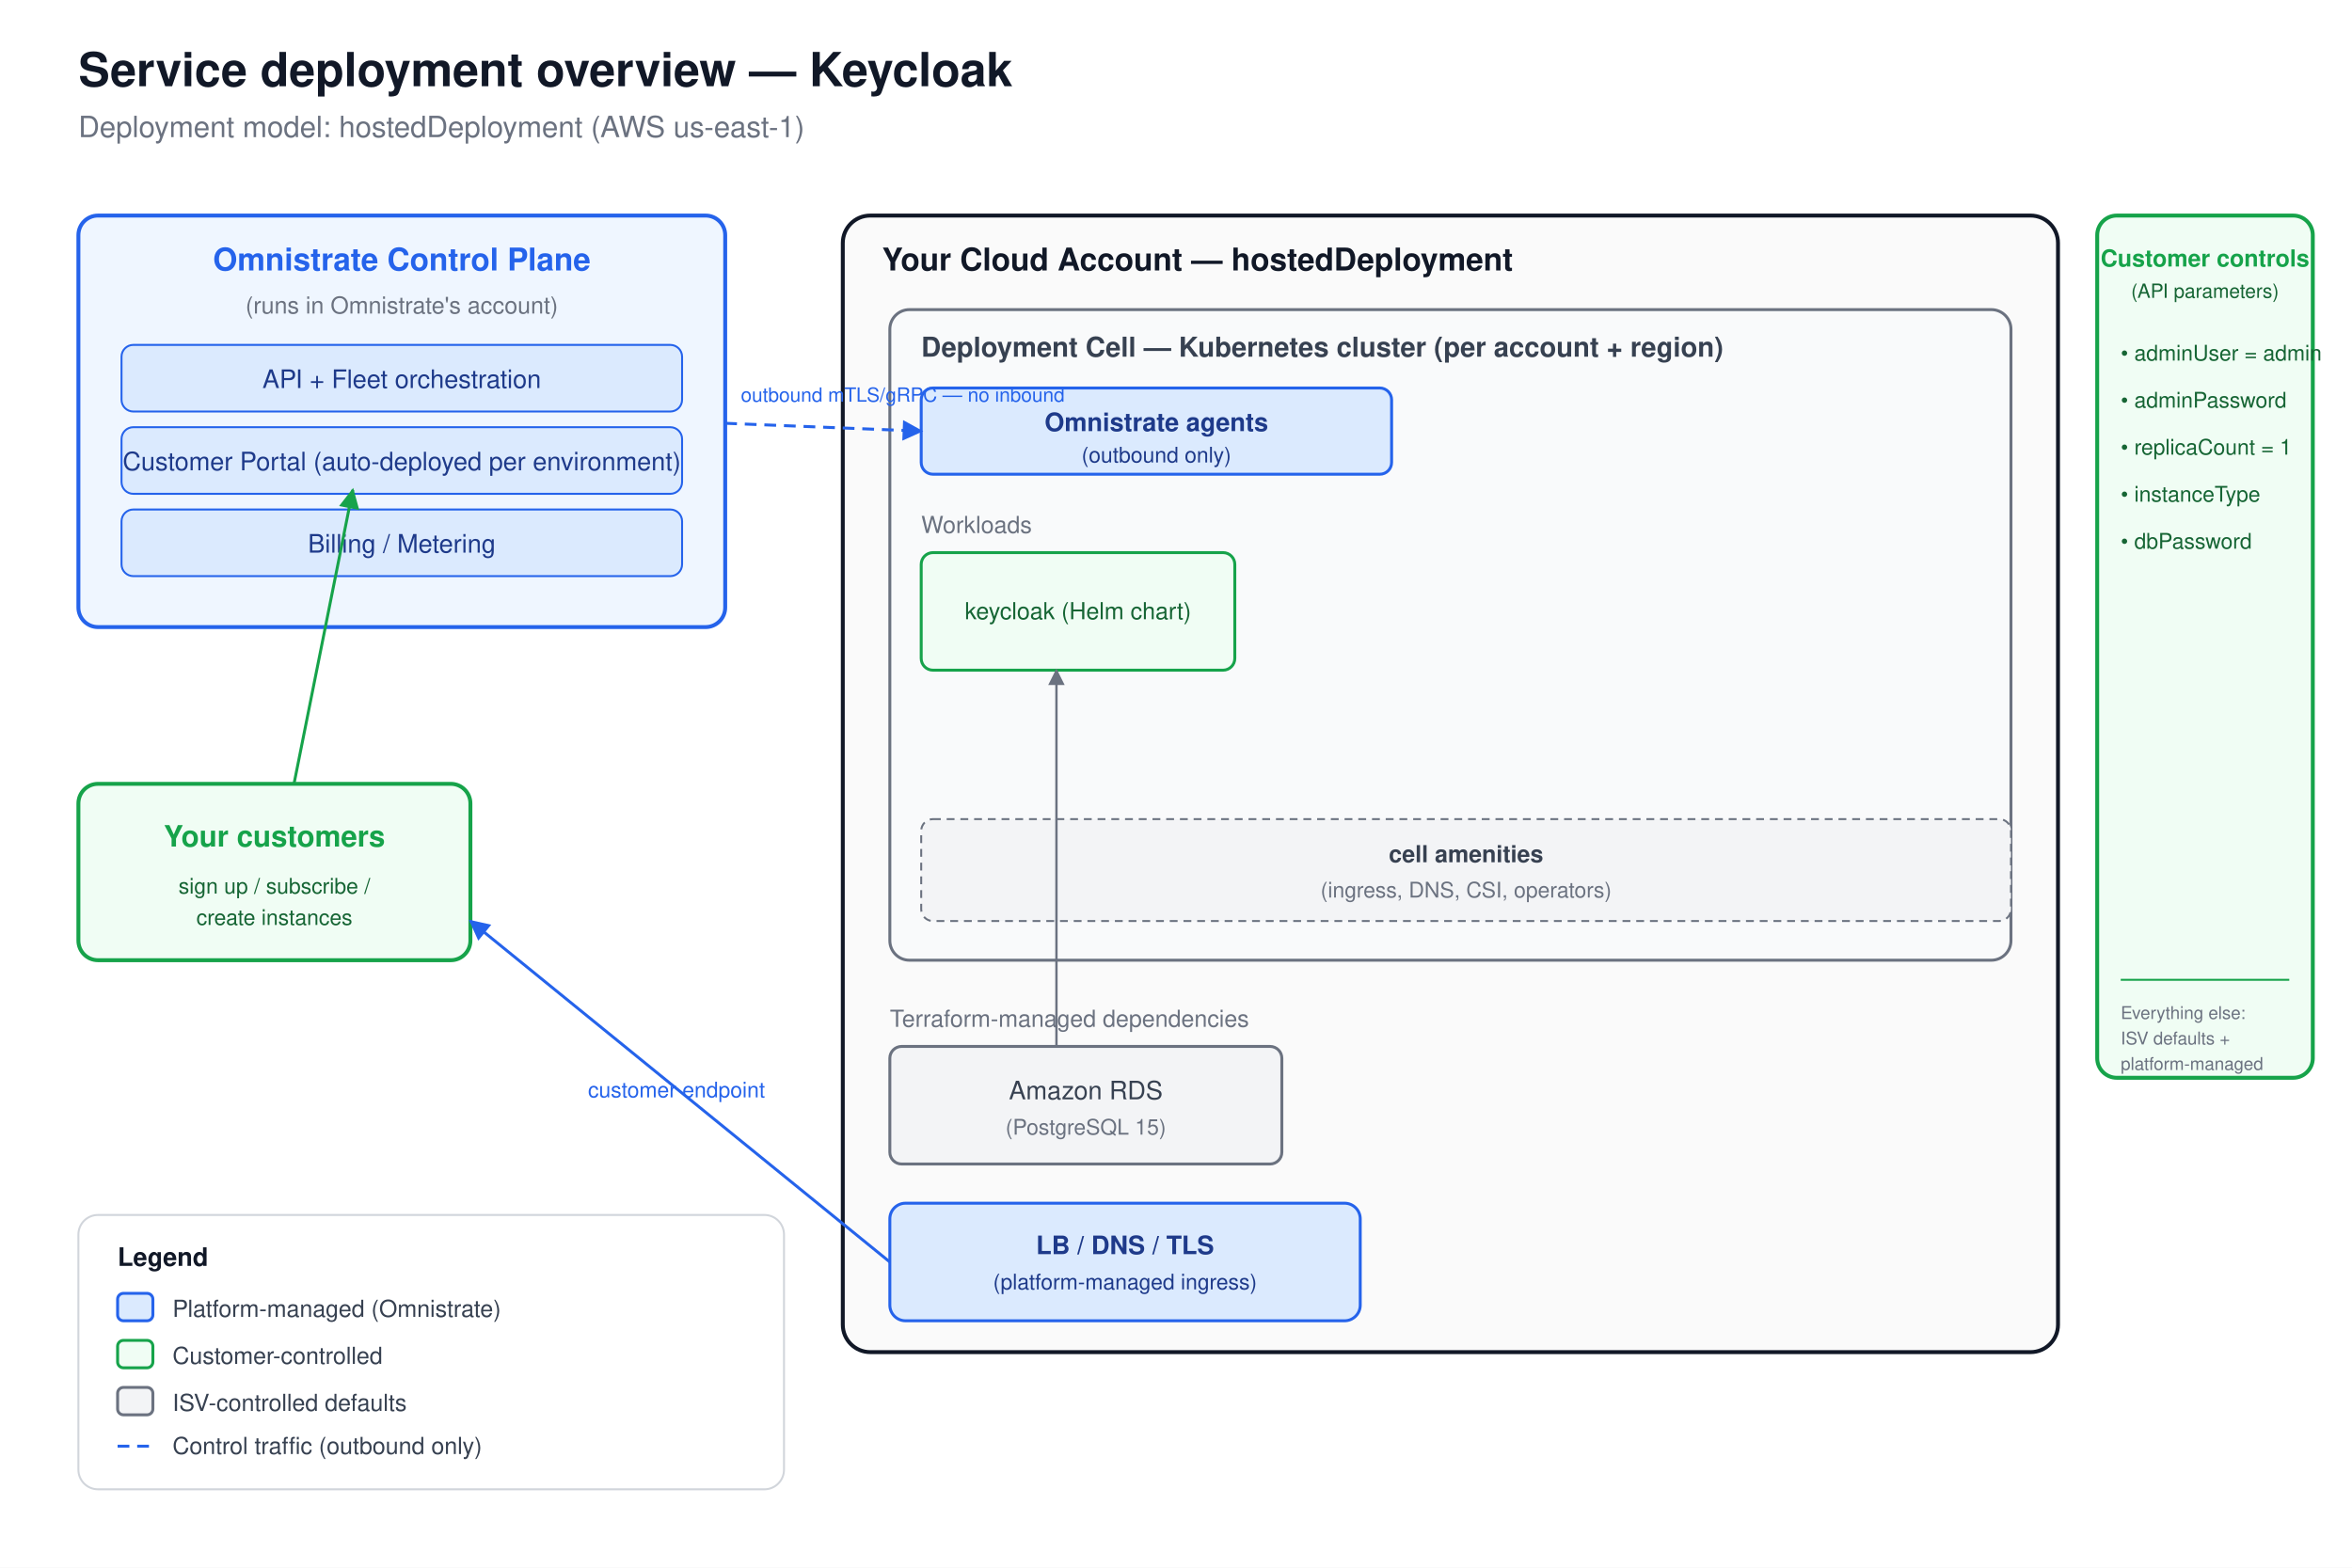
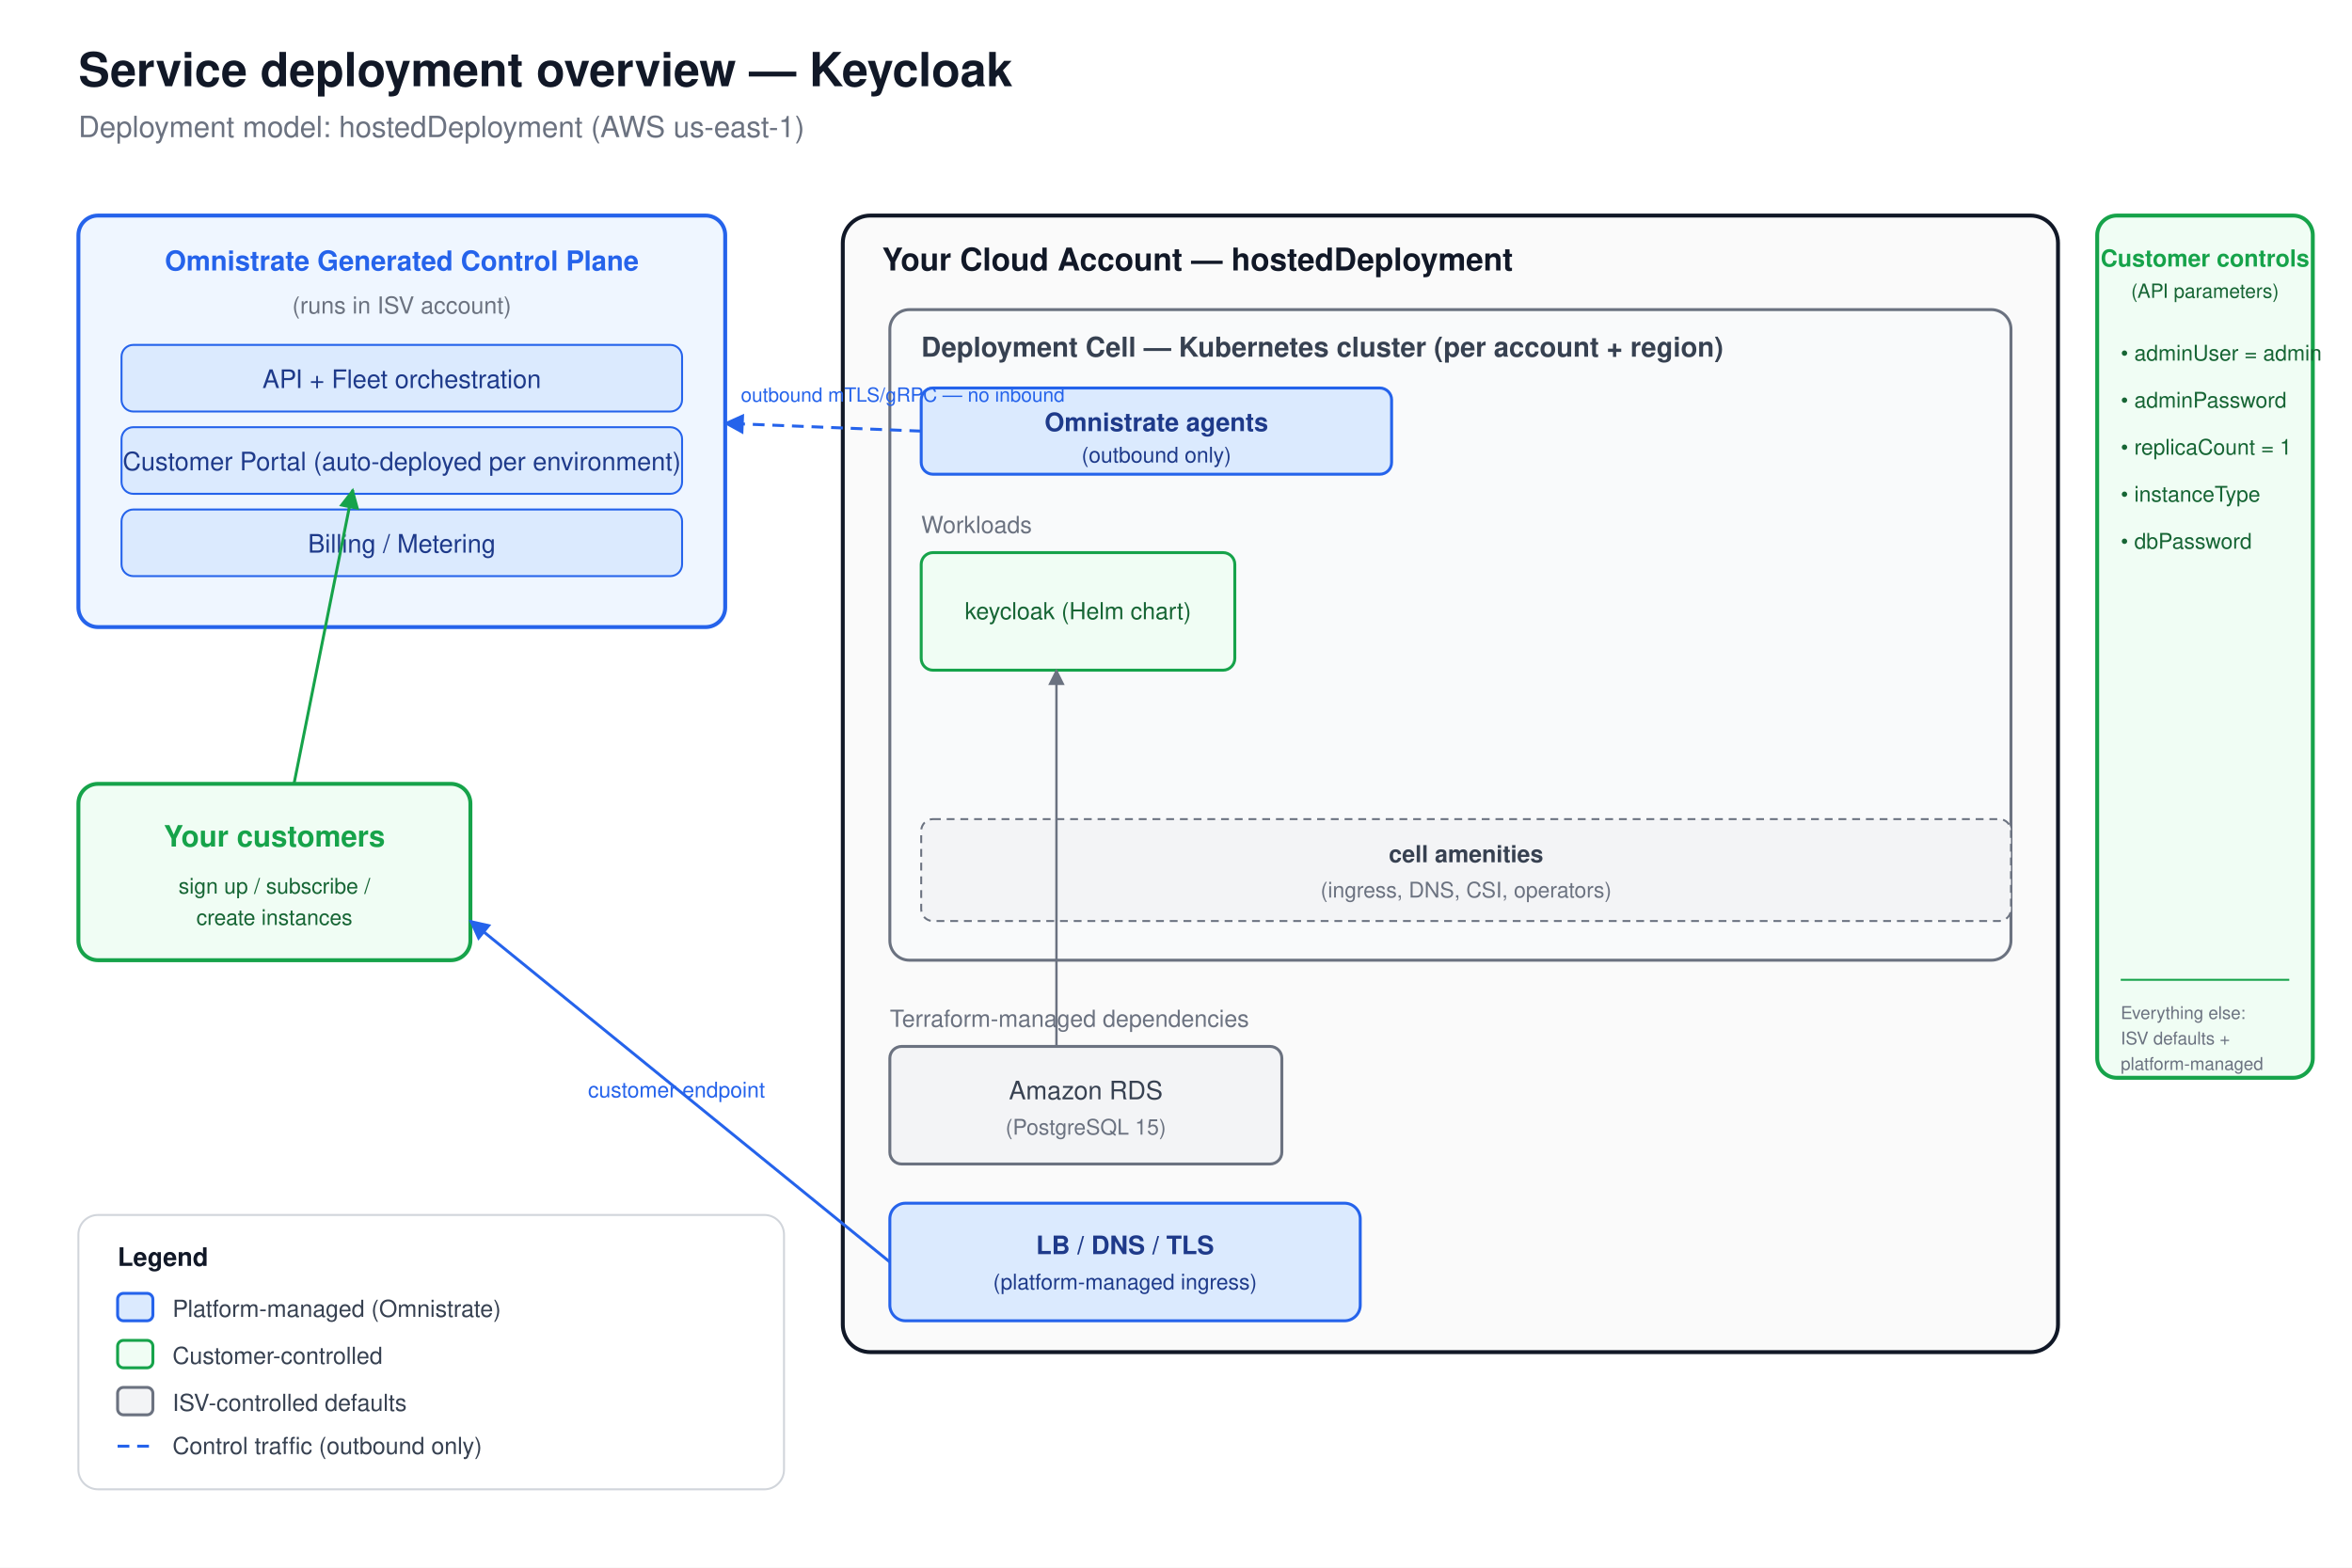
<svg xmlns="http://www.w3.org/2000/svg" width="1200" height="800" viewBox="0 0 1200 800" font-family="Helvetica, Arial, sans-serif">
  <rect x="0" y="0" width="1200" height="800" fill="#ffffff" />
  <g id="title">
    <text id="diagram-title" x="40" y="44" font-size="24" font-weight="bold" fill="#111827">Service deployment overview — Keycloak</text>
    <text id="diagram-subtitle" x="40" y="70" font-size="15" fill="#6b7280">Deployment model: hostedDeployment (AWS us-east-1)</text>
  </g>
  <g id="control-plane">
    <rect x="40" y="110" width="330" height="210" rx="10" fill="#eff6ff" stroke="#2563eb" stroke-width="2" />
-     <text x="205" y="138" font-size="16" font-weight="bold" fill="#2563eb" text-anchor="middle">Omnistrate Control Plane</text>
-     <text x="205" y="160" font-size="12" fill="#6b7280" text-anchor="middle">(runs in Omnistrate's account)</text>
+     <text x="205" y="138" font-size="14" font-weight="bold" fill="#2563eb" text-anchor="middle">Omnistrate Generated Control Plane</text>
+     <text x="205" y="160" font-size="12" fill="#6b7280" text-anchor="middle">(runs in ISV account)</text>
    <rect x="62" y="176" width="286" height="34" rx="6" fill="#dbeafe" stroke="#2563eb" stroke-width="1" />
    <text x="205" y="198" font-size="13" fill="#1e3a8a" text-anchor="middle">API + Fleet orchestration</text>
    <rect x="62" y="218" width="286" height="34" rx="6" fill="#dbeafe" stroke="#2563eb" stroke-width="1" />
    <text id="portal-label" x="205" y="240" font-size="13" fill="#1e3a8a" text-anchor="middle">Customer Portal (auto-deployed per environment)</text>
    <rect x="62" y="260" width="286" height="34" rx="6" fill="#dbeafe" stroke="#2563eb" stroke-width="1" />
    <text x="205" y="282" font-size="13" fill="#1e3a8a" text-anchor="middle">Billing / Metering</text>
  </g>
  <g id="customers">
    <rect x="40" y="400" width="200" height="90" rx="10" fill="#f0fdf4" stroke="#16a34a" stroke-width="2" />
    <text x="140" y="432" font-size="15" font-weight="bold" fill="#16a34a" text-anchor="middle">Your customers</text>
    <text x="140" y="456" font-size="11" fill="#166534" text-anchor="middle">sign up / subscribe /</text>
    <text x="140" y="472" font-size="11" fill="#166534" text-anchor="middle">create instances</text>
    <path id="customer-portal-link" d="M 150 400 L 180 250" fill="none" stroke="#16a34a" stroke-width="1.5" marker-end="url(#arrow-green)" />
  </g>
  <g id="dataplane-boundary">
    <rect x="430" y="110" width="620" height="580" rx="14" fill="#fafafa" stroke="#111827" stroke-width="2" stroke-dasharray="1 0" />
    <text id="boundary-label" x="450" y="138" font-size="16" font-weight="bold" fill="#111827">Your Cloud Account — hostedDeployment</text>
    <g id="deployment-cell">
      <rect x="454" y="158" width="572" height="332" rx="10" fill="#f9fafb" stroke="#6b7280" stroke-width="1.5" />
      <text x="470" y="182" font-size="14" font-weight="bold" fill="#374151">Deployment Cell — Kubernetes cluster (per account + region)</text>
      <g id="dp-agent">
        <rect x="470" y="198" width="240" height="44" rx="6" fill="#dbeafe" stroke="#2563eb" stroke-width="1.5" />
        <text x="590" y="220" font-size="13" font-weight="bold" fill="#1e3a8a" text-anchor="middle">Omnistrate agents</text>
        <text x="590" y="236" font-size="11" fill="#1e3a8a" text-anchor="middle">(outbound only)</text>
      </g>
      <g id="workloads">
        <text x="470" y="272" font-size="12" fill="#6b7280">Workloads</text>
        <g id="workload-slot-1">
          <rect x="470" y="282" width="160" height="60" rx="6" fill="#f0fdf4" stroke="#16a34a" stroke-width="1.5" />
          <text id="workload-label-1" x="550" y="316" font-size="12" fill="#166534" text-anchor="middle">keycloak (Helm chart)</text>
        </g>
        <g id="workload-slot-2" display="none">
          <rect x="646" y="282" width="120" height="60" rx="6" fill="#f0fdf4" stroke="#16a34a" stroke-width="1.5" />
          <text id="workload-label-2" x="706" y="316" font-size="12" fill="#166534" text-anchor="middle">workload</text>
        </g>
        <g id="workload-slot-3" display="none">
          <rect x="742" y="282" width="120" height="60" rx="6" fill="#f0fdf4" stroke="#16a34a" stroke-width="1.5" />
          <text id="workload-label-3" x="802" y="316" font-size="12" fill="#166534" text-anchor="middle">workload</text>
        </g>
        <g id="workload-slot-4" display="none">
          <rect x="878" y="282" width="120" height="60" rx="6" fill="#f0fdf4" stroke="#16a34a" stroke-width="1.5" />
          <text id="workload-label-4" x="938" y="316" font-size="12" fill="#166534" text-anchor="middle">workload</text>
        </g>
      </g>
      <g id="cell-amenities">
        <rect x="470" y="418" width="556" height="52" rx="6" fill="#f3f4f6" stroke="#6b7280" stroke-width="1" stroke-dasharray="4 3" />
        <text x="748" y="440" font-size="12" font-weight="bold" fill="#374151" text-anchor="middle">cell amenities</text>
        <text x="748" y="458" font-size="11" fill="#6b7280" text-anchor="middle">(ingress, DNS, CSI, operators)</text>
      </g>
    </g>
    <g id="managed-services" display="inline">
      <text x="454" y="524" font-size="12" fill="#6b7280">Terraform-managed dependencies</text>
      <g id="svc-rds" display="inline">
        <rect x="454" y="534" width="200" height="60" rx="6" fill="#f3f4f6" stroke="#6b7280" stroke-width="1.5" />
        <text x="554" y="561" font-size="13" fill="#374151" text-anchor="middle">Amazon RDS</text>
        <text x="554" y="579" font-size="11" fill="#6b7280" text-anchor="middle">(PostgreSQL 15)</text>
        <path d="M 539 534 L 539 342" fill="none" stroke="#6b7280" stroke-width="1.2" marker-end="url(#arrow-gray)" />
      </g>
      <g id="svc-cache" display="none">
        <rect x="674" y="534" width="170" height="60" rx="6" fill="#f3f4f6" stroke="#6b7280" stroke-width="1.5" />
        <text x="759" y="568" font-size="13" fill="#374151" text-anchor="middle">ElastiCache</text>
        <path d="M 759 534 L 759 342" fill="none" stroke="#6b7280" stroke-width="1.2" marker-end="url(#arrow-gray)" />
      </g>
      <g id="svc-s3" display="none">
        <rect x="864" y="534" width="170" height="60" rx="6" fill="#f3f4f6" stroke="#6b7280" stroke-width="1.5" />
        <text x="949" y="568" font-size="13" fill="#374151" text-anchor="middle">S3 bucket</text>
        <path d="M 949 534 L 949 342" fill="none" stroke="#6b7280" stroke-width="1.2" marker-end="url(#arrow-gray)" />
      </g>
    </g>
    <g id="ingress">
      <rect x="454" y="614" width="240" height="60" rx="8" fill="#dbeafe" stroke="#2563eb" stroke-width="1.5" />
      <text x="574" y="640" font-size="13" font-weight="bold" fill="#1e3a8a" text-anchor="middle">LB / DNS / TLS</text>
      <text x="574" y="658" font-size="11" fill="#1e3a8a" text-anchor="middle">(platform-managed ingress)</text>
      <path id="endpoint-arrow" d="M 454 644 L 240 470" fill="none" stroke="#2563eb" stroke-width="1.5" marker-end="url(#arrow-blue)" />
      <text id="endpoint-label" x="300" y="560" font-size="11" fill="#2563eb">customer endpoint</text>
    </g>
  </g>
-   <path id="cp-link" d="M 370 216 L 470 220" fill="none" stroke="#2563eb" stroke-width="1.5" stroke-dasharray="6 4" marker-end="url(#arrow-blue)" />
+   <path id="cp-link" d="M 470 220 L 370 216" fill="none" stroke="#2563eb" stroke-width="1.5" stroke-dasharray="6 4" marker-end="url(#arrow-blue)" />
  <text id="cp-link-label" x="378" y="205" font-size="10" fill="#2563eb">outbound mTLS/gRPC — no inbound</text>
  <g id="airgap-note" display="none">
    <rect x="376" y="60" width="220" height="56" rx="6" fill="#fef3c7" stroke="#6b7280" stroke-width="1.2" stroke-dasharray="4 3" />
    <text x="486" y="84" font-size="11" fill="#374151" text-anchor="middle">signed installer artifact</text>
    <text x="486" y="100" font-size="11" fill="#374151" text-anchor="middle">delivered offline</text>
    <path d="M 486 116 L 550 198" fill="none" stroke="#6b7280" stroke-width="1.2" stroke-dasharray="4 3" marker-end="url(#arrow-gray)" />
  </g>
  <g id="customer-controls">
    <rect x="1070" y="110" width="110" height="440" rx="10" fill="#f0fdf4" stroke="#16a34a" stroke-width="2" />
    <text x="1125" y="136" font-size="12" font-weight="bold" fill="#16a34a" text-anchor="middle">Customer controls</text>
    <text x="1125" y="152" font-size="10" fill="#166534" text-anchor="middle">(API parameters)</text>
    <text id="param-line-1" x="1082" y="184" font-size="11" fill="#166534">• adminUser = admin</text>
    <text id="param-line-2" x="1082" y="208" font-size="11" fill="#166534">• adminPassword</text>
    <text id="param-line-3" x="1082" y="232" font-size="11" fill="#166534">• replicaCount = 1</text>
    <text id="param-line-4" x="1082" y="256" font-size="11" fill="#166534">• instanceType</text>
    <text id="param-line-5" x="1082" y="280" font-size="11" fill="#166534">• dbPassword</text>
    <text id="param-line-6" x="1082" y="304" font-size="11" fill="#166534" display="none">• &lt;param 6&gt;</text>
    <line x1="1082" y1="500" x2="1168" y2="500" stroke="#16a34a" stroke-width="1" />
    <text x="1082" y="520" font-size="9" fill="#6b7280">Everything else:</text>
    <text x="1082" y="533" font-size="9" fill="#6b7280">ISV defaults +</text>
    <text x="1082" y="546" font-size="9" fill="#6b7280">platform-managed</text>
  </g>
  <g id="legend">
    <rect x="40" y="620" width="360" height="140" rx="10" fill="#ffffff" stroke="#d1d5db" stroke-width="1" />
    <text x="60" y="646" font-size="13" font-weight="bold" fill="#111827">Legend</text>
    <rect x="60" y="660" width="18" height="14" rx="3" fill="#dbeafe" stroke="#2563eb" stroke-width="1.5" />
    <text x="88" y="672" font-size="12" fill="#374151">Platform-managed (Omnistrate)</text>
    <rect x="60" y="684" width="18" height="14" rx="3" fill="#f0fdf4" stroke="#16a34a" stroke-width="1.5" />
    <text x="88" y="696" font-size="12" fill="#374151">Customer-controlled</text>
    <rect x="60" y="708" width="18" height="14" rx="3" fill="#f3f4f6" stroke="#6b7280" stroke-width="1.5" />
    <text x="88" y="720" font-size="12" fill="#374151">ISV-controlled defaults</text>
    <line x1="60" y1="738" x2="78" y2="738" stroke="#2563eb" stroke-width="1.5" stroke-dasharray="6 4" />
    <text x="88" y="742" font-size="12" fill="#374151">Control traffic (outbound only)</text>
  </g>
  <defs>
    <marker id="arrow-blue" viewBox="0 0 10 10" refX="9" refY="5" markerWidth="7" markerHeight="7" orient="auto-start-reverse">
      <path d="M 0 0 L 10 5 L 0 10 z" fill="#2563eb" />
    </marker>
    <marker id="arrow-green" viewBox="0 0 10 10" refX="9" refY="5" markerWidth="7" markerHeight="7" orient="auto-start-reverse">
      <path d="M 0 0 L 10 5 L 0 10 z" fill="#16a34a" />
    </marker>
    <marker id="arrow-gray" viewBox="0 0 10 10" refX="9" refY="5" markerWidth="7" markerHeight="7" orient="auto-start-reverse">
      <path d="M 0 0 L 10 5 L 0 10 z" fill="#6b7280" />
    </marker>
  </defs>
</svg>
